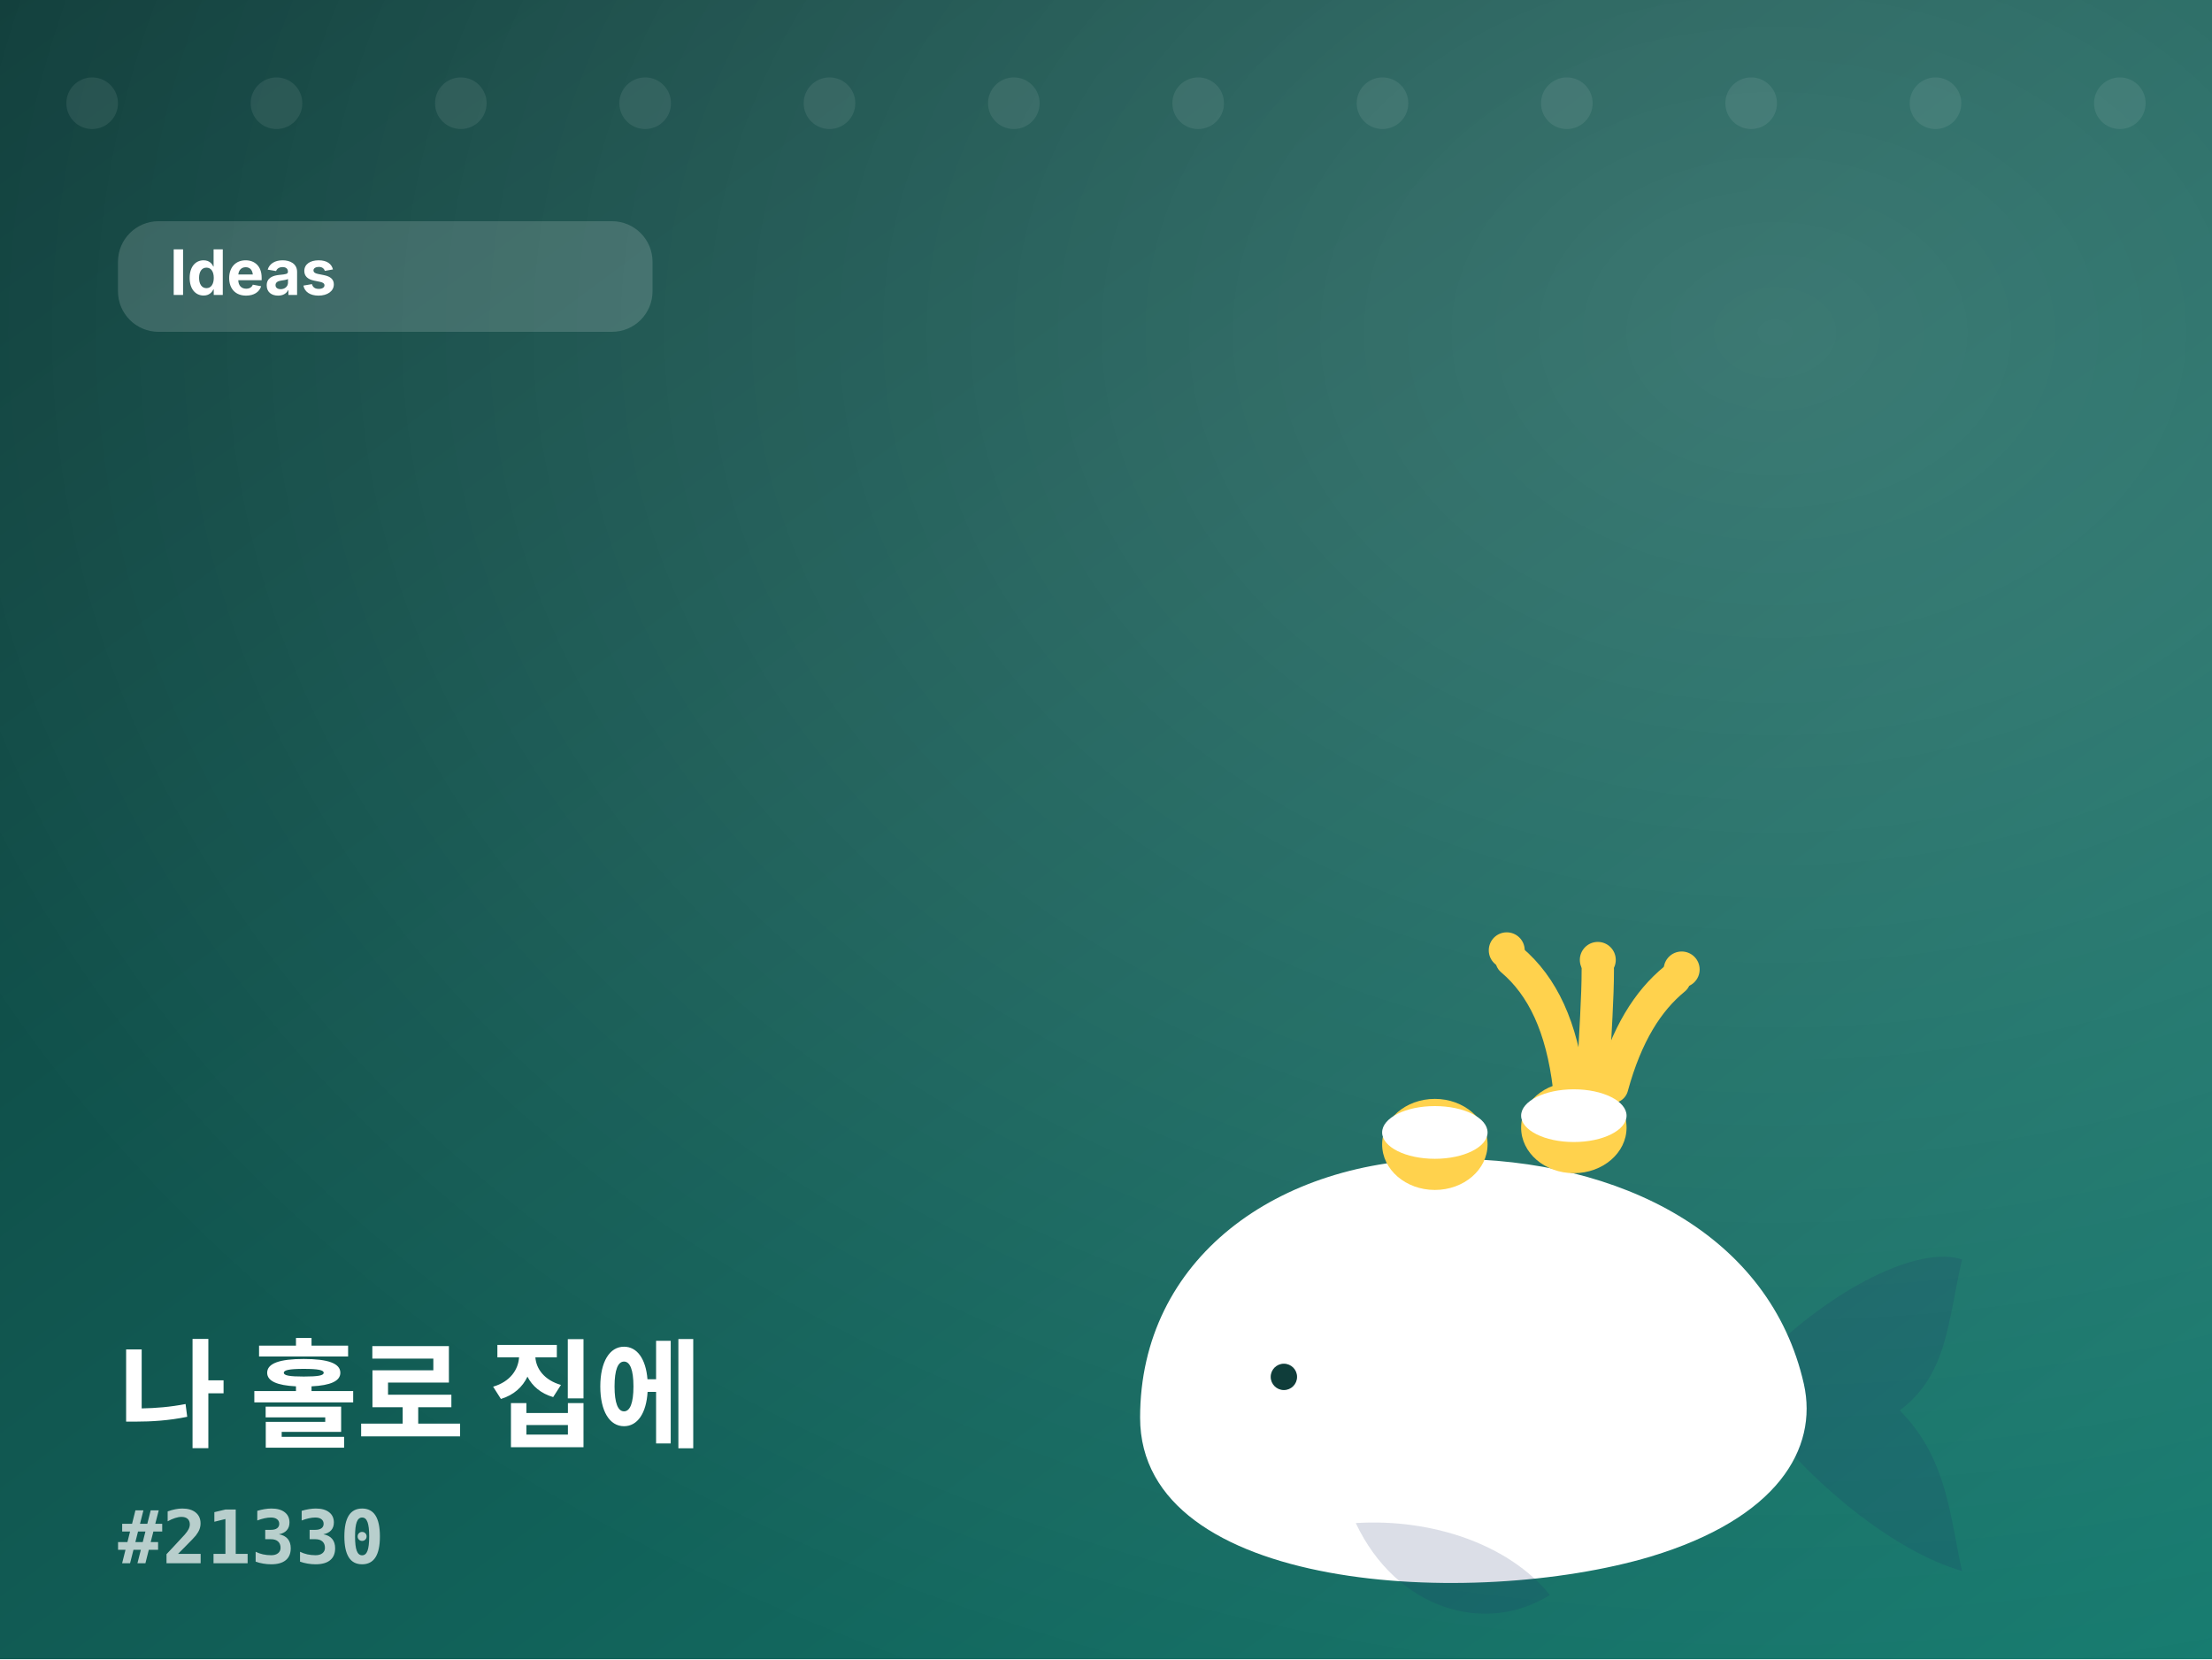
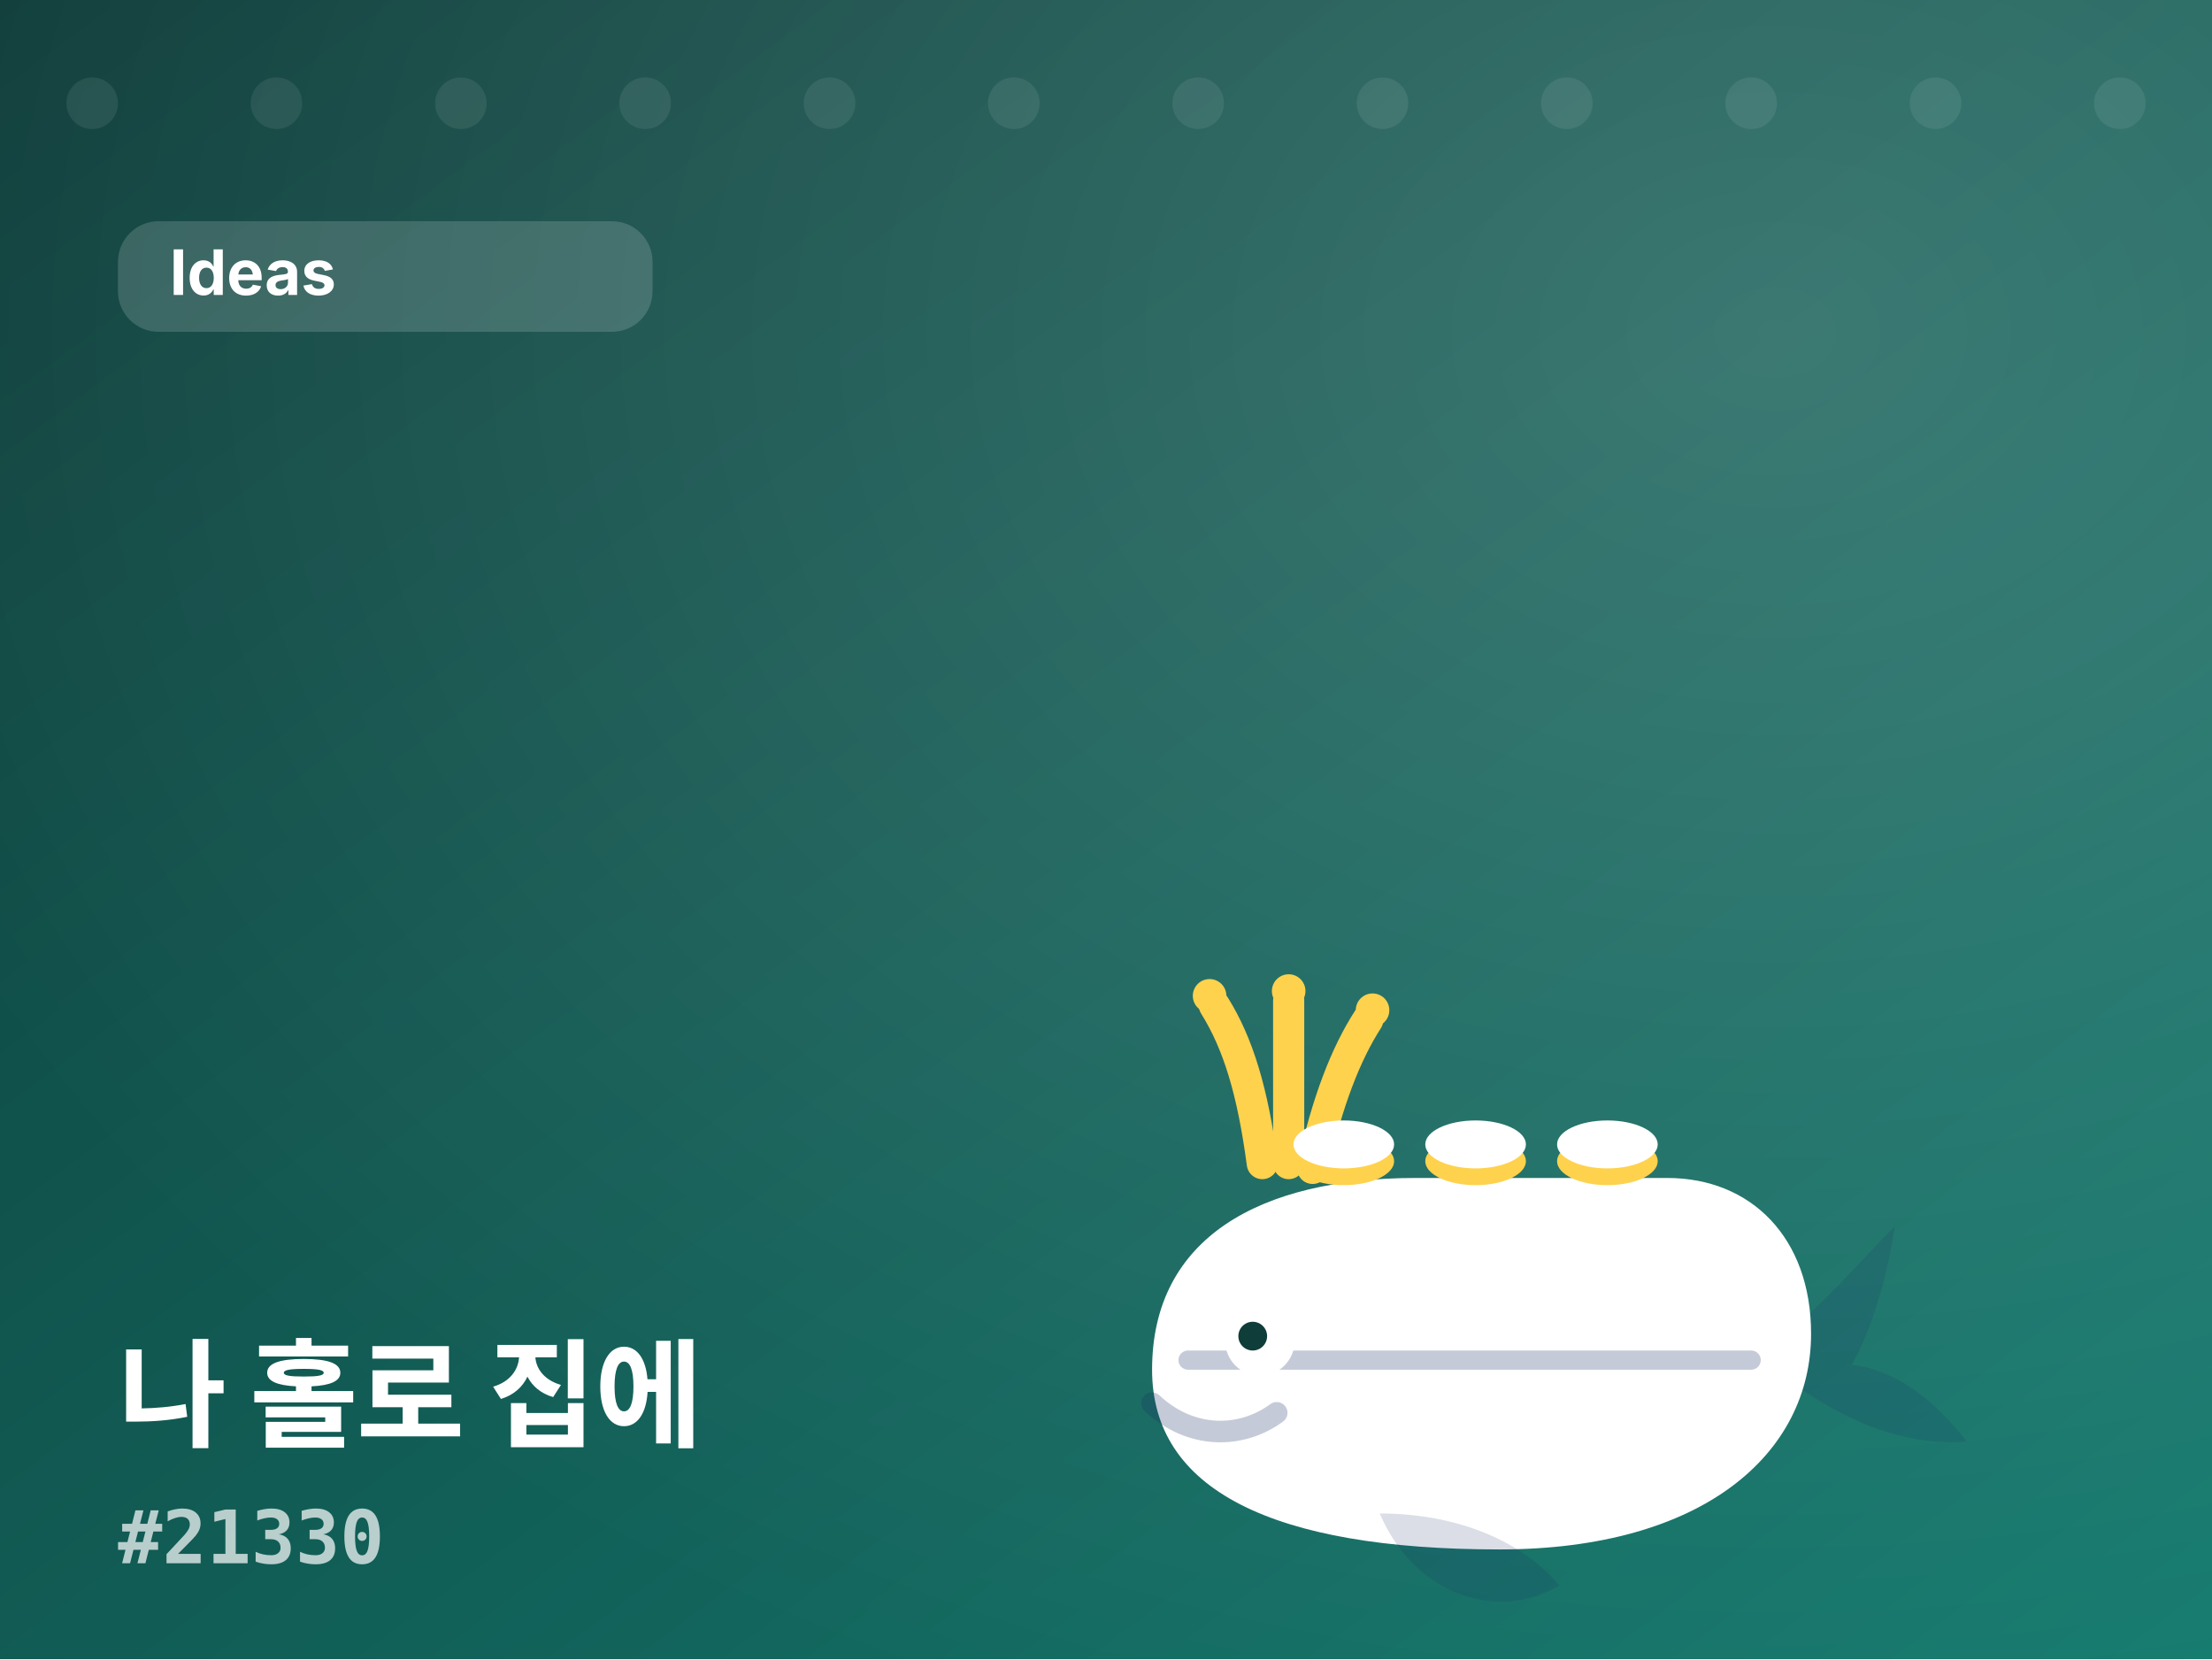
<svg xmlns="http://www.w3.org/2000/svg" viewBox="0 0 1200 900" width="1200" height="900" role="img" aria-label="나 홀로 집에">
  <defs>
    <linearGradient id="bg" x1="0" y1="0" x2="1" y2="1">
      <stop offset="0" stop-color="#0f3d3a" />
      <stop offset="1" stop-color="#137a6e" />
    </linearGradient>
    <radialGradient id="glow" cx="0.8" cy="0.2" r="0.9">
      <stop offset="0" stop-color="#ffffff" stop-opacity="0.18" />
      <stop offset="1" stop-color="#ffffff" stop-opacity="0" />
    </radialGradient>
  </defs>
  <rect width="1200" height="900" fill="url(#bg)" />
  <rect width="1200" height="900" fill="url(#glow)" />
  <circle cx="50" cy="56" r="14" fill="#ffffff" opacity="0.08" />
  <circle cx="150" cy="56" r="14" fill="#ffffff" opacity="0.08" />
  <circle cx="250" cy="56" r="14" fill="#ffffff" opacity="0.08" />
  <circle cx="350" cy="56" r="14" fill="#ffffff" opacity="0.08" />
  <circle cx="450" cy="56" r="14" fill="#ffffff" opacity="0.08" />
  <circle cx="550" cy="56" r="14" fill="#ffffff" opacity="0.08" />
  <circle cx="650" cy="56" r="14" fill="#ffffff" opacity="0.08" />
  <circle cx="750" cy="56" r="14" fill="#ffffff" opacity="0.08" />
  <circle cx="850" cy="56" r="14" fill="#ffffff" opacity="0.08" />
  <circle cx="950" cy="56" r="14" fill="#ffffff" opacity="0.08" />
  <circle cx="1050" cy="56" r="14" fill="#ffffff" opacity="0.08" />
  <circle cx="1150" cy="56" r="14" fill="#ffffff" opacity="0.08" />
  <g transform="translate(560 470) scale(13)">
-     <g stroke="#ffd24d" stroke-width="1.35" stroke-linecap="round" fill="none">
-       <path d="M22.4 9.2C22.1 6.7 21.3 5 20 3.9" />
-       <path d="M23.4 8.9C23.5 6.8 23.6 5.5 23.6 4.3" />
-       <path d="M24.2 9.2C24.8 7 25.7 5.6 26.8 4.7" />
+     <path d="M30 20.5C32.5 19 34.5 16.5 36 15C35.6 17.5 35 19.3 34.2 20.8C36 21 37.6 22.2 39 24C36.5 24.2 34 23.2 31.8 21.6C31.2 22 30.6 22.2 30 22Z" fill="rgba(27,47,102,0.16)" />
+     <path d="M5 21C5 15.5 9.5 13 16 13L26.5 13C30 13 32.5 15.5 32.5 19.5C32.5 24.5 28 28.5 19.5 28.5C10 28.5 5 26 5 21Z" fill="#ffffff" />
+     <path d="M14.5 27C16 30.5 19.5 31.5 22 30C20.3 28 17.5 27 14.5 27Z" fill="rgba(27,47,102,0.16)" />
+     <path d="M6.5 20.6H30" stroke="rgba(27,47,102,0.25)" stroke-width="0.8" stroke-linecap="round" />
+     <path d="M5 22.4C6.6 23.9 8.7 23.9 10.2 22.8" stroke="rgba(27,47,102,0.25)" stroke-width="0.9" stroke-linecap="round" fill="none" />
+     <g stroke="#ffd24d" stroke-width="1.3" stroke-linecap="round" fill="none">
+       <path d="M9.6 12.4C9.2 9.4 8.6 7.4 7.6 5.8" />
+       <path d="M10.7 12.4C10.7 9.6 10.7 7.4 10.7 5.6" />
+       <path d="M11.7 12.6C12.3 9.8 13.1 7.8 14 6.4" />
    </g>
-     <circle cx="19.8" cy="3.5" r="0.75" fill="#ffd24d" />
-     <circle cx="23.6" cy="3.9" r="0.75" fill="#ffd24d" />
-     <circle cx="27.1" cy="4.3" r="0.75" fill="#ffd24d" />
-     <path d="M30.5 20.5C33.4 17.6 37 15.8 38.8 16.4C38.2 19 38.2 21.2 36.2 22.7C38.2 24.7 38.3 27.2 38.8 29.4C36 28.6 32.6 25.8 30.6 23.2Z" fill="rgba(27,47,102,0.16)" />
-     <path d="M4.5 23C4.5 16.4 10.2 12.2 17.4 12.2C24.6 12.2 30.8 15.4 32.2 21.6C32.8 24.3 31.1 27.2 25.8 28.8C18.4 31 4.5 30.3 4.5 23Z" fill="#ffffff" />
-     <path d="M13.5 27.4C15.2 31 18.9 32.1 21.6 30.4C19.9 28.3 16.7 27.2 13.5 27.4Z" fill="rgba(27,47,102,0.16)" />
-     <ellipse cx="16.8" cy="11.6" rx="2.2" ry="1.9" fill="#ffd24d" />
-     <ellipse cx="22.6" cy="10.9" rx="2.2" ry="1.9" fill="#ffd24d" />
-     <ellipse cx="16.8" cy="11.1" rx="2.2" ry="1.1" fill="#ffffff" />
-     <ellipse cx="22.6" cy="10.4" rx="2.2" ry="1.1" fill="#ffffff" />
-     <circle cx="10.8" cy="21.6" r="1.45" fill="#ffffff" />
-     <circle cx="10.5" cy="21.3" r="0.55" fill="#0f3d3a" />
+     <circle cx="7.4" cy="5.4" r="0.7" fill="#ffd24d" />
+     <circle cx="10.7" cy="5.2" r="0.7" fill="#ffd24d" />
+     <circle cx="14.2" cy="6" r="0.7" fill="#ffd24d" />
+     <ellipse cx="13" cy="12.3" rx="2.1" ry="1" fill="#ffd24d" />
+     <ellipse cx="13" cy="11.6" rx="2.1" ry="1" fill="#ffffff" />
+     <ellipse cx="18.5" cy="12.3" rx="2.1" ry="1" fill="#ffd24d" />
+     <ellipse cx="18.5" cy="11.6" rx="2.1" ry="1" fill="#ffffff" />
+     <ellipse cx="24" cy="12.3" rx="2.1" ry="1" fill="#ffd24d" />
+     <ellipse cx="24" cy="11.6" rx="2.1" ry="1" fill="#ffffff" />
+     <circle cx="9.5" cy="19.8" r="1.45" fill="#ffffff" />
+     <circle cx="9.2" cy="19.6" r="0.6" fill="#0f3d3a" />
  </g>
  <g font-family="-apple-system, 'Apple SD Gothic Neo', 'Noto Sans KR', sans-serif">
    <rect x="64" y="120" rx="22" ry="22" width="290" height="60" fill="#ffffff" opacity="0.16" />
    <text x="92" y="160" font-size="34" font-weight="700" fill="#ffffff">Ideas</text>
    <text x="64" y="780" font-size="64" font-weight="800" fill="#ffffff" letter-spacing="-1">나 홀로 집에</text>
    <text x="64" y="848" font-size="40" font-weight="700" fill="#ffffff" opacity="0.7" font-family="'SF Mono', ui-monospace, monospace">#21330</text>
  </g>
</svg>
